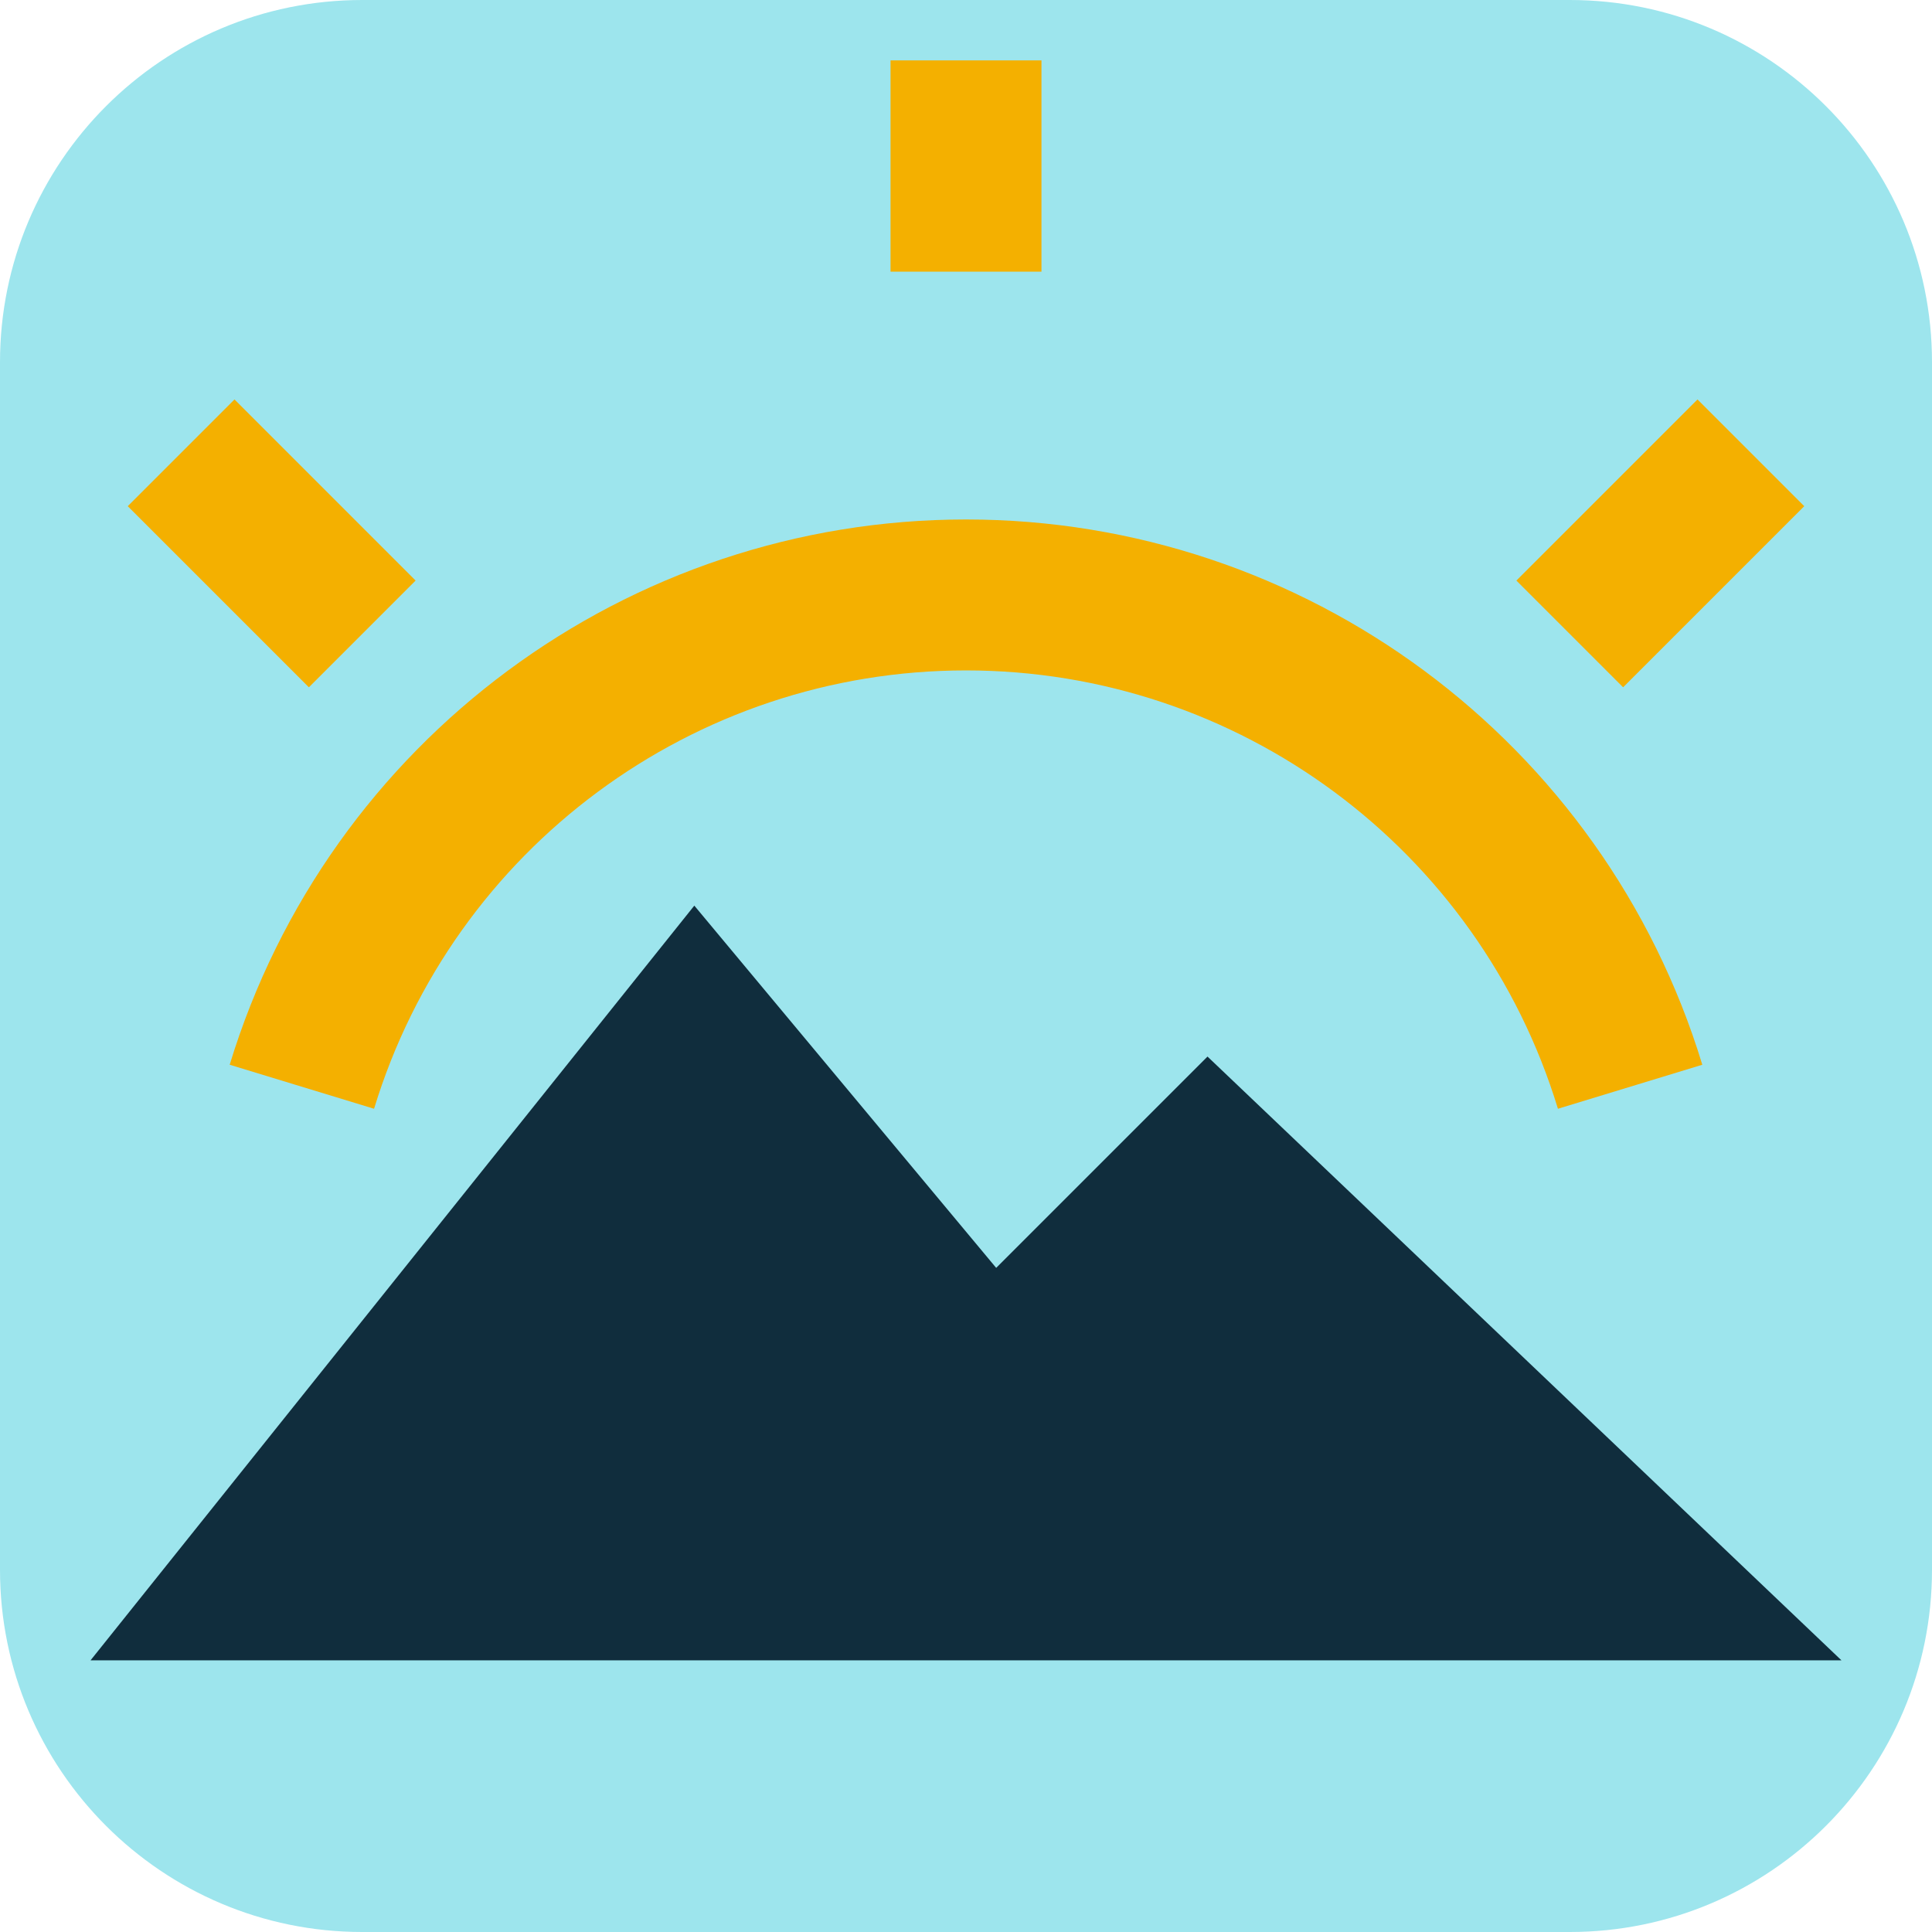
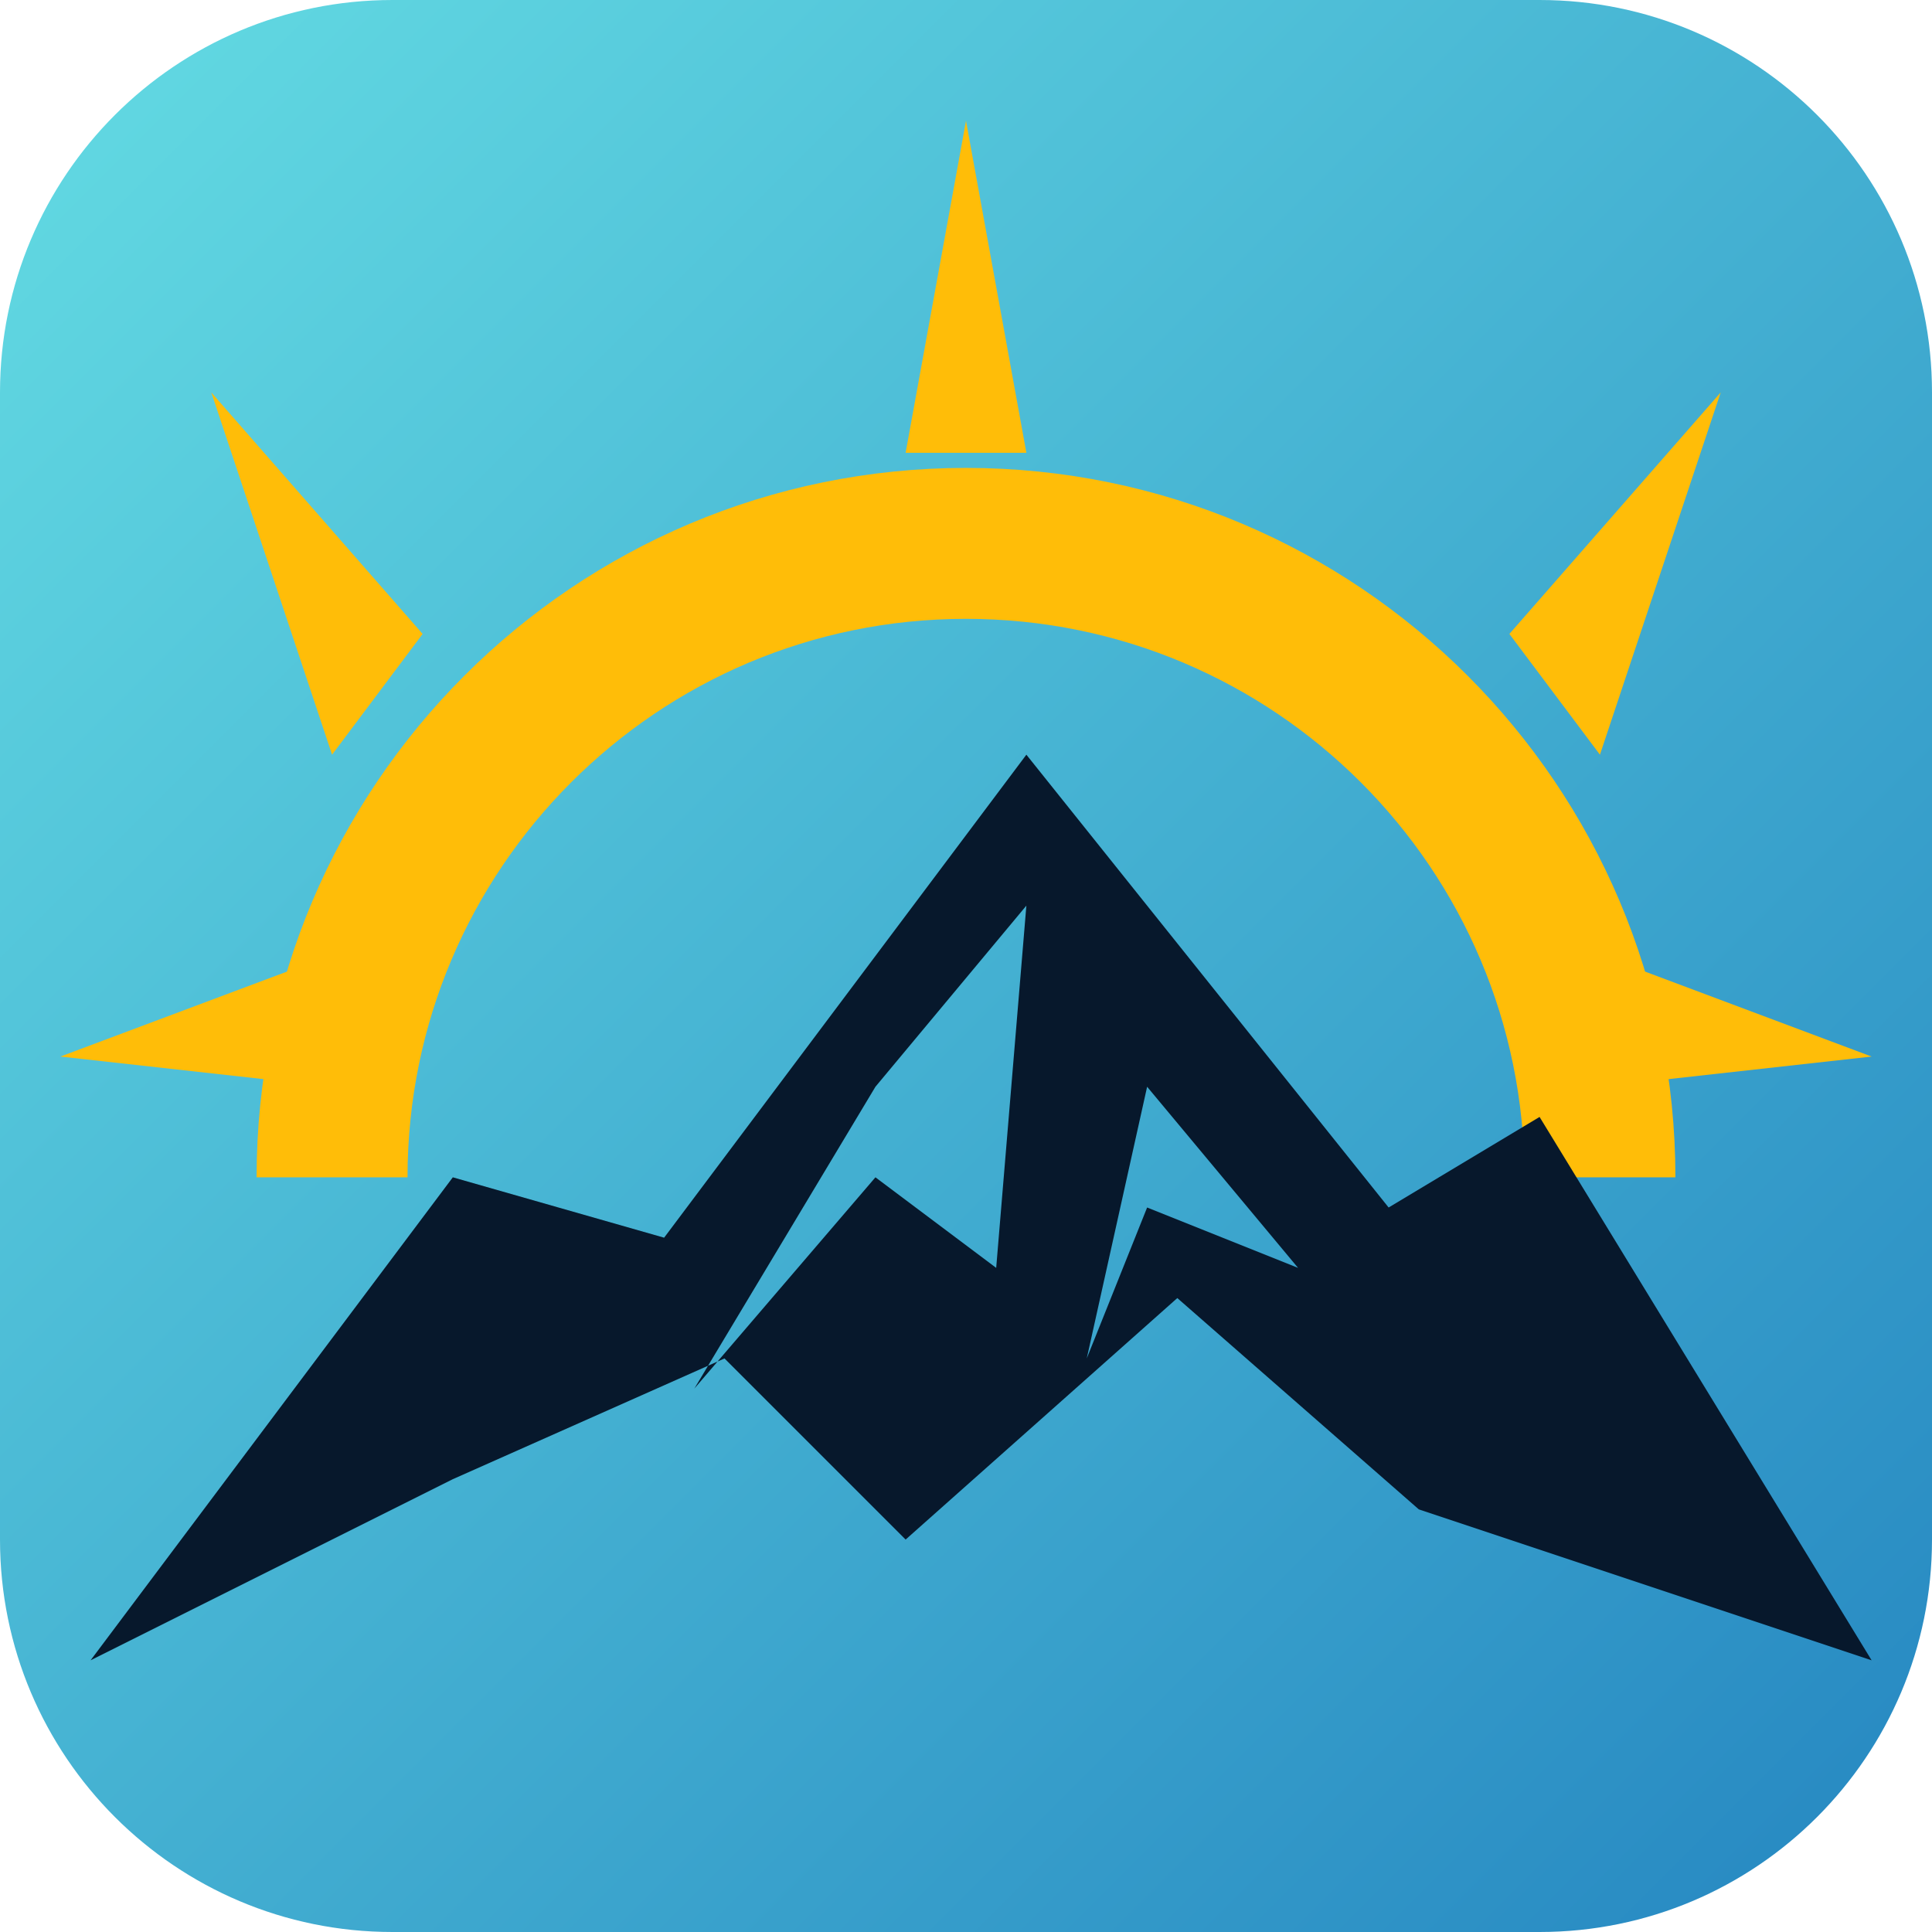
<svg xmlns="http://www.w3.org/2000/svg" viewBox="0 0 64 64">
-   <rect width="64" height="64" rx="12" fill="#9de5ed" />
-   <path d="M10 36a23 23 0 0 1 44 0M32 2v7M6 15l6 6m40 0 6-6" fill="none" stroke="#f4b000" stroke-width="5" />
-   <path d="M3 55l20-25 10 12 7-7 21 20H3z" fill="#102d3d" />
+   <defs>
+     <linearGradient id="podcast-tile" x2="1" y2="1">
+       <stop stop-color="#64dce3" />
+       <stop offset="1" stop-color="#2586c1" />
+     </linearGradient>
+   </defs>
+   <rect width="64" height="64" rx="13" fill="url(#podcast-tile)" />
+   <path d="M11 39a21 21 0 0 1 42 0" fill="none" stroke="#ffbd08" stroke-width="5" />
+   <path d="M30 15 32 4l2 11M14 21 7 13l4 12M50 21l7-8-4 12M10 32 2 35l9 1M54 32l8 3-9 1" fill="#ffbd08" />
+   <path d="m3 55 12-16 7 2L34 25l12 15 5-3 11 18-15-5-8-7-9 8-6-6-9 4Z M29 36l5-6-1 12-4-3-6 7Z M38 36l5 6-5-2-2 5Z" fill="#07182c" fill-rule="evenodd" />
</svg>
